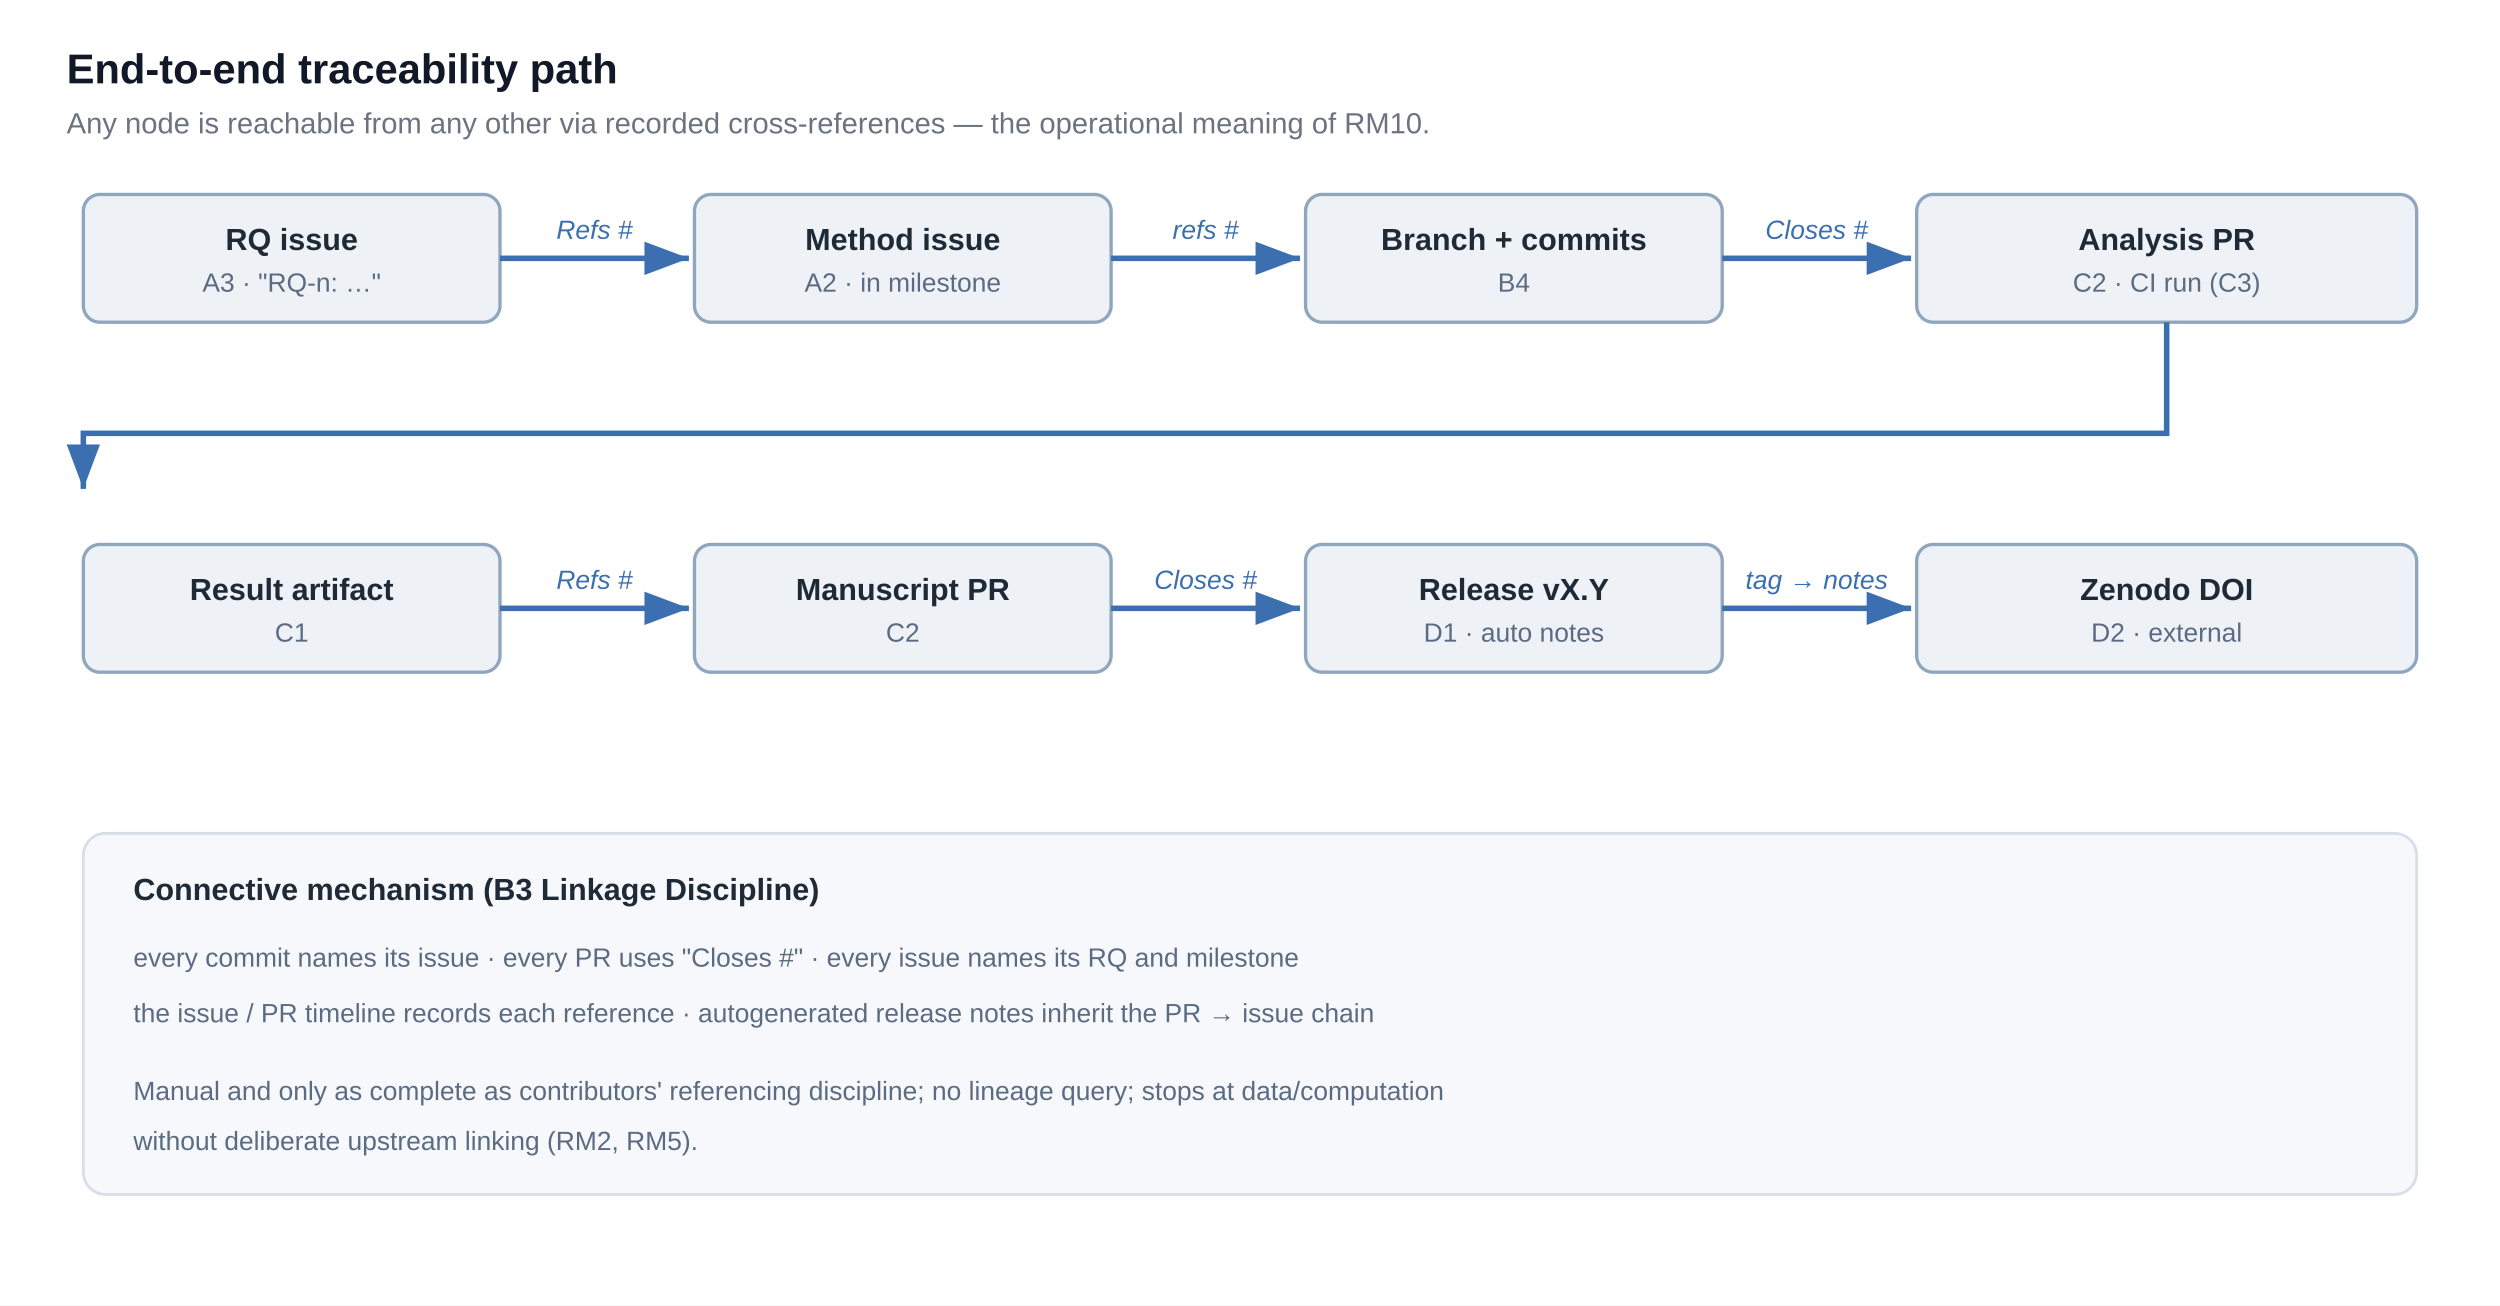
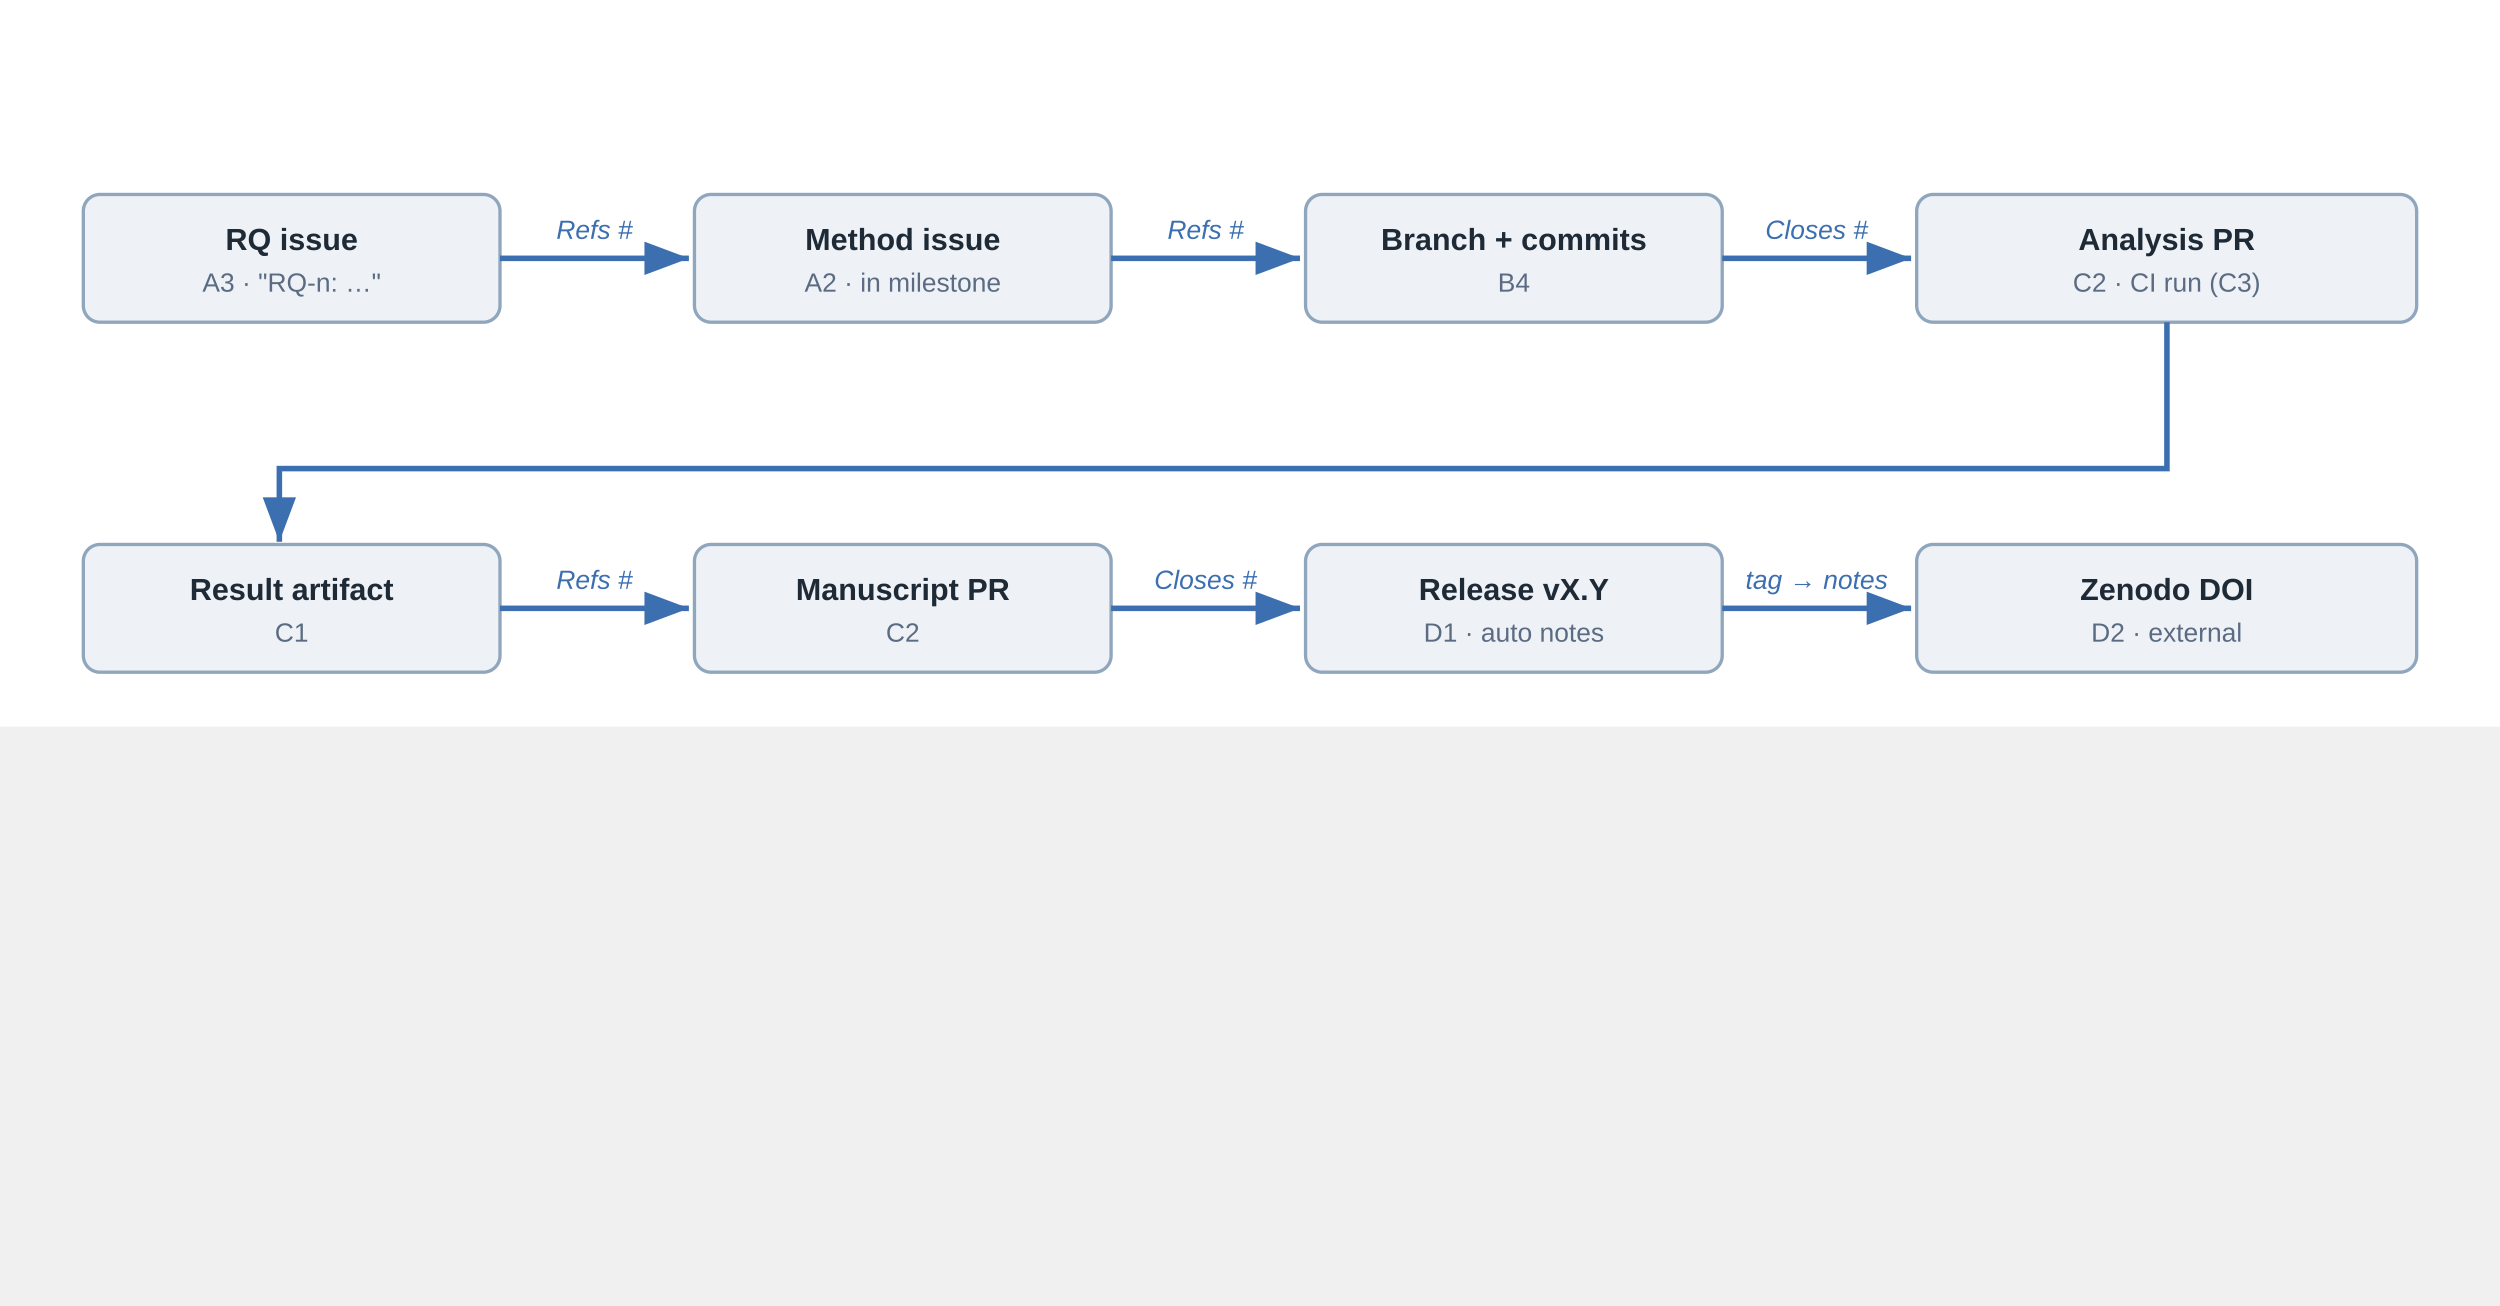
- <svg xmlns="http://www.w3.org/2000/svg" viewBox="0 0 900 470" font-family="system-ui,Segoe UI,Arial,sans-serif">
-   <rect width="900" height="470" fill="#ffffff" />
-   <style>
+ <svg xmlns="http://www.w3.org/2000/svg" viewBox="0 0 900 470" font-family="system-ui,Segoe UI,Arial,sans-serif" version="1.1" id="svg29">
+   <rect width="900" height="261.581" fill="#ffffff" id="rect1" x="0" y="0" style="stroke-width:0.746" />
+   <style id="style1">
    .hdr{font-weight:700;font-size:15px;fill:#111827}
    .note{font-size:10.5px;fill:#6b7280}
    .n{fill:#eef2f7;stroke:#8fa6bd;stroke-width:1.2}
    .t{font-size:11px;fill:#1f2a37;font-weight:600}
    .s{font-size:9.5px;fill:#5b6b82}
    .lnk{stroke:#3b6fb0;stroke-width:2;marker-end:url(#h)}
    .mech{font-size:9.5px;fill:#3b6fb0;font-style:italic}
  </style>
-   <defs>
+   <defs id="defs1">
    <marker id="h" markerWidth="10" markerHeight="10" refX="8" refY="3" orient="auto">
-       <path d="M0,0 L8,3 L0,6 Z" fill="#3b6fb0" />
+       <path d="M0,0 L8,3 L0,6 Z" fill="#3b6fb0" id="path1" />
    </marker>
  </defs>
-   <text x="24" y="30" class="hdr">End-to-end traceability path</text>
-   <text x="24" y="48" class="note">Any node is reachable from any other via recorded cross-references — the operational meaning of RM10.</text>
-   <g>
-     <rect x="30" y="70" width="150" height="46" rx="6" class="n" />
-     <text x="105" y="90" text-anchor="middle" class="t">RQ issue</text>
-     <text x="105" y="105" text-anchor="middle" class="s">A3 · "RQ-n: …"</text>
-     <rect x="250" y="70" width="150" height="46" rx="6" class="n" />
-     <text x="325" y="90" text-anchor="middle" class="t">Method issue</text>
-     <text x="325" y="105" text-anchor="middle" class="s">A2 · in milestone</text>
-     <rect x="470" y="70" width="150" height="46" rx="6" class="n" />
-     <text x="545" y="90" text-anchor="middle" class="t">Branch + commits</text>
-     <text x="545" y="105" text-anchor="middle" class="s">B4</text>
-     <rect x="690" y="70" width="180" height="46" rx="6" class="n" />
-     <text x="780" y="90" text-anchor="middle" class="t">Analysis PR</text>
-     <text x="780" y="105" text-anchor="middle" class="s">C2 · CI run (C3)</text>
+   <g id="g10">
+     <rect x="30" y="70" width="150" height="46" rx="6" class="n" id="rect2" />
+     <text x="105" y="90" text-anchor="middle" class="t" id="text3">RQ issue</text>
+     <text x="105" y="105" text-anchor="middle" class="s" id="text4">A3 · "RQ-n: …"</text>
+     <rect x="250" y="70" width="150" height="46" rx="6" class="n" id="rect4" />
+     <text x="325" y="90" text-anchor="middle" class="t" id="text5">Method issue</text>
+     <text x="325" y="105" text-anchor="middle" class="s" id="text6">A2 · in milestone</text>
+     <rect x="470" y="70" width="150" height="46" rx="6" class="n" id="rect6" />
+     <text x="545" y="90" text-anchor="middle" class="t" id="text7">Branch + commits</text>
+     <text x="545" y="105" text-anchor="middle" class="s" id="text8">B4</text>
+     <rect x="690" y="70" width="180" height="46" rx="6" class="n" id="rect8" />
+     <text x="780" y="90" text-anchor="middle" class="t" id="text9">Analysis PR</text>
+     <text x="780" y="105" text-anchor="middle" class="s" id="text10">C2 · CI run (C3)</text>
  </g>
-   <line x1="180" y1="93" x2="248" y2="93" class="lnk" />
-   <text x="214" y="86" text-anchor="middle" class="mech">Refs #</text>
-   <line x1="400" y1="93" x2="468" y2="93" class="lnk" />
-   <text x="434" y="86" text-anchor="middle" class="mech">refs #</text>
-   <line x1="620" y1="93" x2="688" y2="93" class="lnk" />
-   <text x="654" y="86" text-anchor="middle" class="mech">Closes #</text>
-   <path d="M780,116 v40 h-750 v20" fill="none" class="lnk" />
-   <g>
-     <rect x="30" y="196" width="150" height="46" rx="6" class="n" />
-     <text x="105" y="216" text-anchor="middle" class="t">Result artifact</text>
-     <text x="105" y="231" text-anchor="middle" class="s">C1</text>
-     <rect x="250" y="196" width="150" height="46" rx="6" class="n" />
-     <text x="325" y="216" text-anchor="middle" class="t">Manuscript PR</text>
-     <text x="325" y="231" text-anchor="middle" class="s">C2</text>
-     <rect x="470" y="196" width="150" height="46" rx="6" class="n" />
-     <text x="545" y="216" text-anchor="middle" class="t">Release vX.Y</text>
-     <text x="545" y="231" text-anchor="middle" class="s">D1 · auto notes</text>
-     <rect x="690" y="196" width="180" height="46" rx="6" class="n" />
-     <text x="780" y="216" text-anchor="middle" class="t">Zenodo DOI</text>
-     <text x="780" y="231" text-anchor="middle" class="s">D2 · external</text>
+   <line x1="180" y1="93" x2="248" y2="93" class="lnk" id="line10" />
+   <text x="214" y="86" text-anchor="middle" class="mech" id="text11">Refs #</text>
+   <line x1="400" y1="93" x2="468" y2="93" class="lnk" id="line11" />
+   <text x="434" y="86" text-anchor="middle" class="mech" id="text12">Refs #</text>
+   <line x1="620" y1="93" x2="688" y2="93" class="lnk" id="line12" />
+   <text x="654" y="86" text-anchor="middle" class="mech" id="text13">Closes #</text>
+   <path d="m 780.094,116 v 52.69 h -679.526 v 26.345" fill="none" class="lnk" id="path13" />
+   <g id="g21">
+     <rect x="30" y="196" width="150" height="46" rx="6" class="n" id="rect13" />
+     <text x="105" y="216" text-anchor="middle" class="t" id="text14">Result artifact</text>
+     <text x="105" y="231" text-anchor="middle" class="s" id="text15">C1</text>
+     <rect x="250" y="196" width="150" height="46" rx="6" class="n" id="rect15" />
+     <text x="325" y="216" text-anchor="middle" class="t" id="text16">Manuscript PR</text>
+     <text x="325" y="231" text-anchor="middle" class="s" id="text17">C2</text>
+     <rect x="470" y="196" width="150" height="46" rx="6" class="n" id="rect17" />
+     <text x="545" y="216" text-anchor="middle" class="t" id="text18">Release vX.Y</text>
+     <text x="545" y="231" text-anchor="middle" class="s" id="text19">D1 · auto notes</text>
+     <rect x="690" y="196" width="180" height="46" rx="6" class="n" id="rect19" />
+     <text x="780" y="216" text-anchor="middle" class="t" id="text20">Zenodo DOI</text>
+     <text x="780" y="231" text-anchor="middle" class="s" id="text21">D2 · external</text>
  </g>
-   <line x1="180" y1="219" x2="248" y2="219" class="lnk" />
-   <text x="214" y="212" text-anchor="middle" class="mech">Refs #</text>
-   <line x1="400" y1="219" x2="468" y2="219" class="lnk" />
-   <text x="434" y="212" text-anchor="middle" class="mech">Closes #</text>
-   <line x1="620" y1="219" x2="688" y2="219" class="lnk" />
-   <text x="654" y="212" text-anchor="middle" class="mech">tag → notes</text>
-   <rect x="30" y="300" width="840" height="130" rx="8" fill="#f6f8fb" stroke="#d6dee8" />
-   <text x="48" y="324" class="t">Connective mechanism (B3 Linkage Discipline)</text>
-   <text x="48" y="348" class="s">every commit names its issue  ·  every PR uses "Closes #"  ·  every issue names its RQ and milestone</text>
-   <text x="48" y="368" class="s">the issue / PR timeline records each reference  ·  autogenerated release notes inherit the PR → issue chain</text>
-   <text x="48" y="396" class="s">Manual and only as complete as contributors' referencing discipline; no lineage query; stops at data/computation</text>
-   <text x="48" y="414" class="s">without deliberate upstream linking (RM2, RM5).</text>
+   <line x1="180" y1="219" x2="248" y2="219" class="lnk" id="line21" />
+   <text x="214" y="212" text-anchor="middle" class="mech" id="text22">Refs #</text>
+   <line x1="400" y1="219" x2="468" y2="219" class="lnk" id="line22" />
+   <text x="434" y="212" text-anchor="middle" class="mech" id="text23">Closes #</text>
+   <line x1="620" y1="219" x2="688" y2="219" class="lnk" id="line23" />
+   <text x="654" y="212" text-anchor="middle" class="mech" id="text24">tag → notes</text>
</svg>
